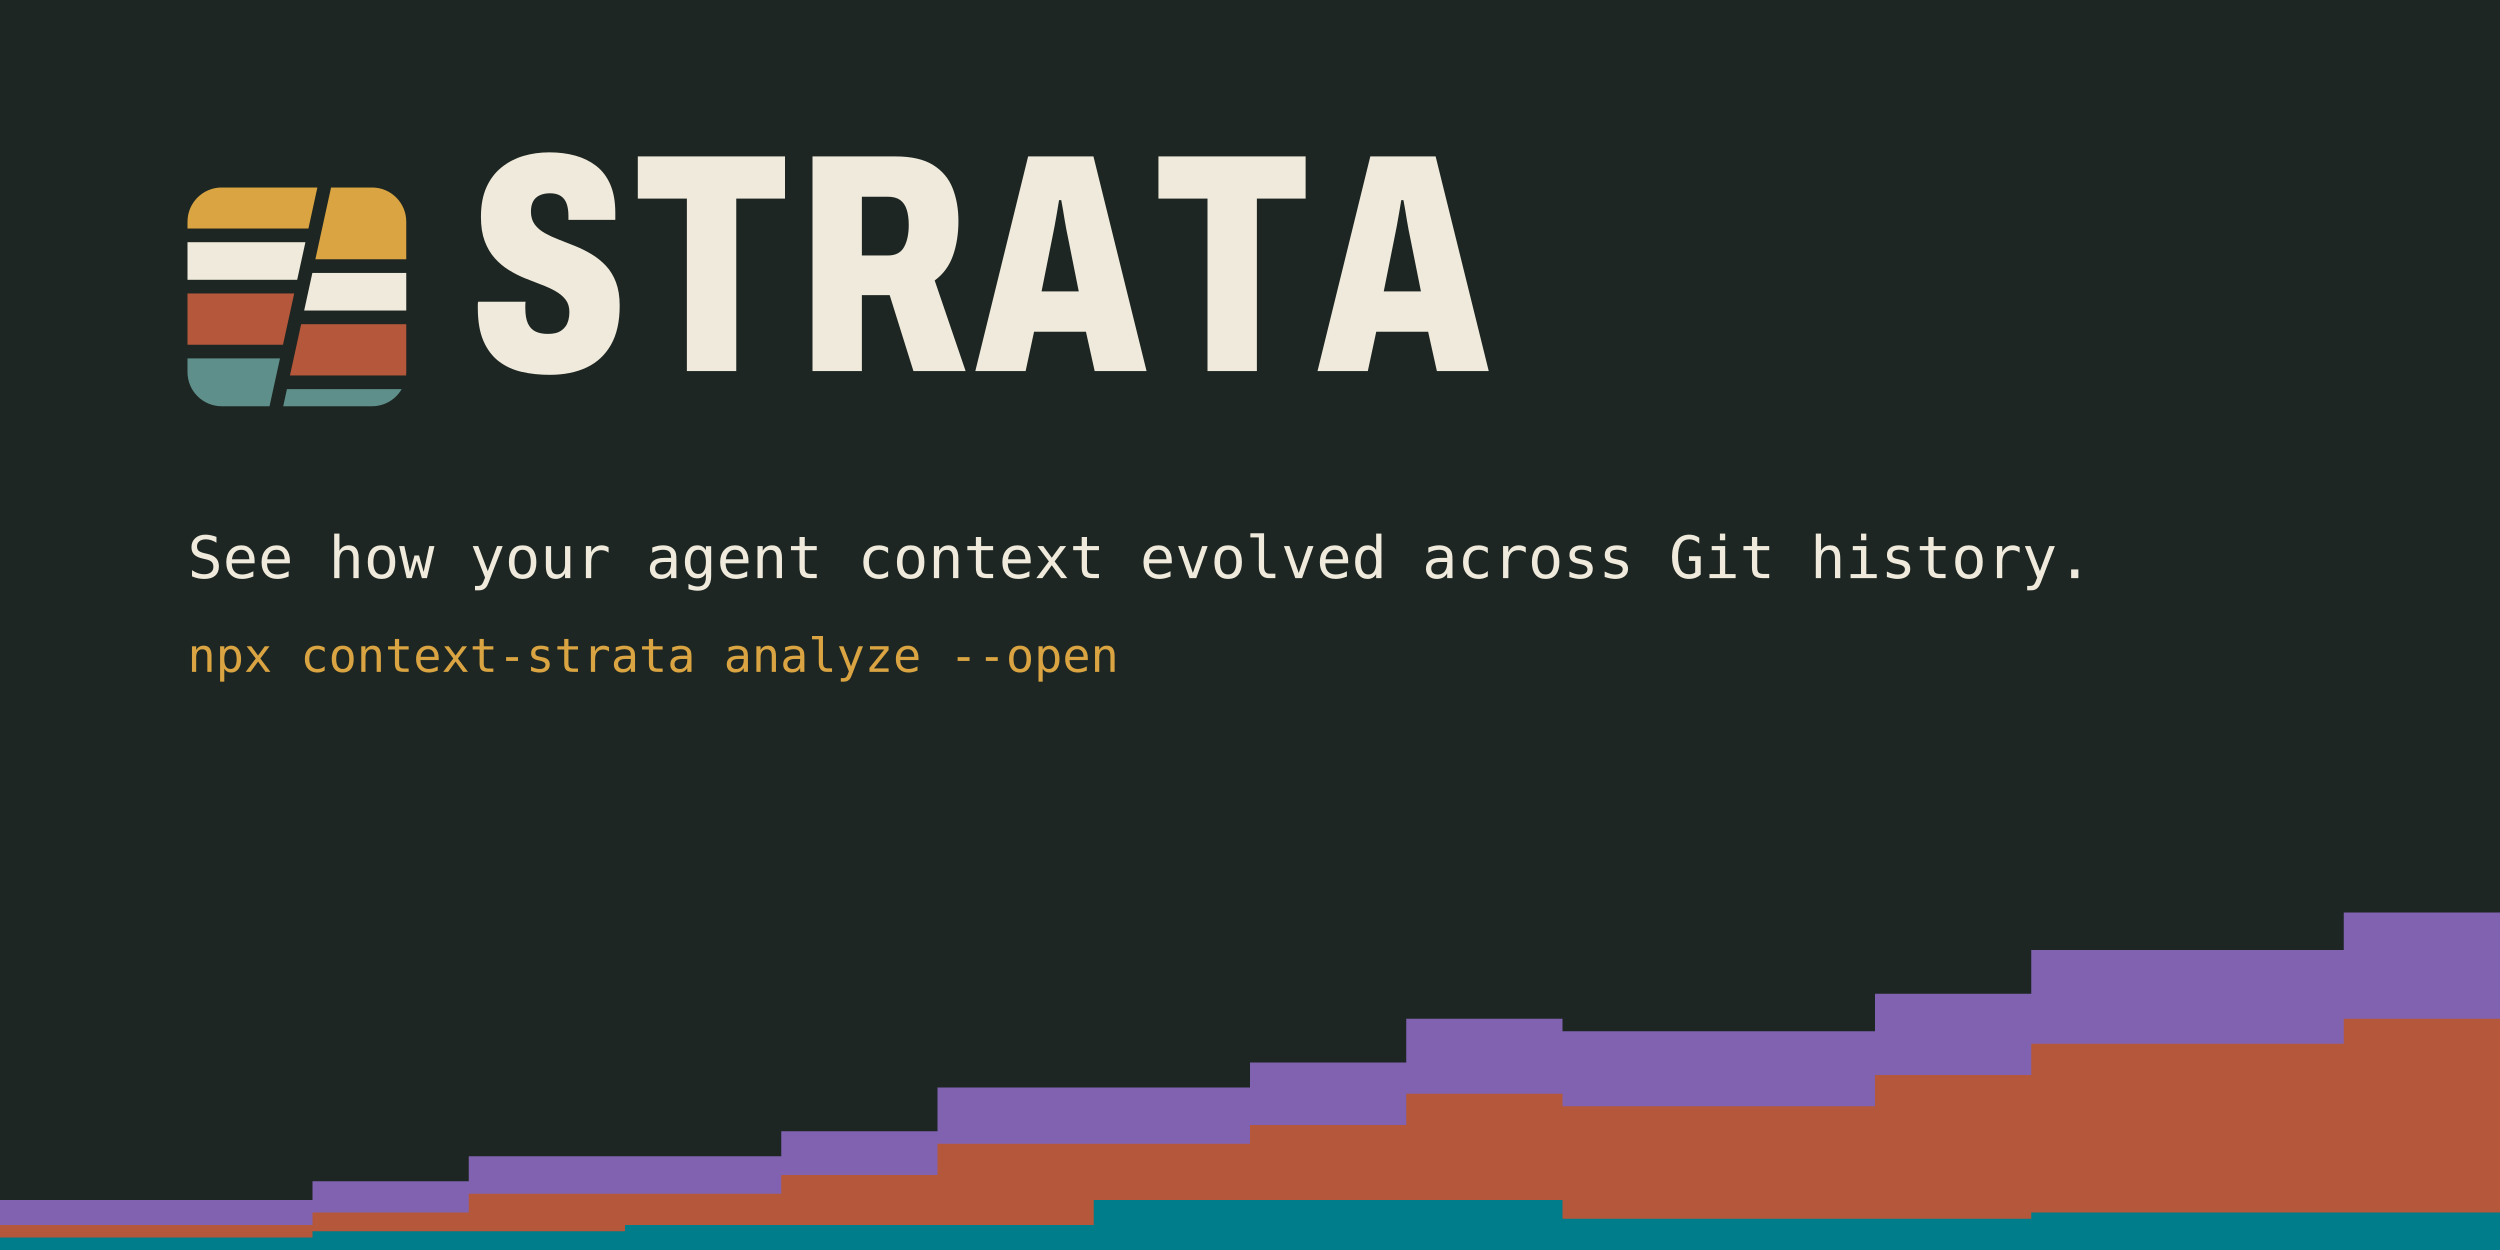
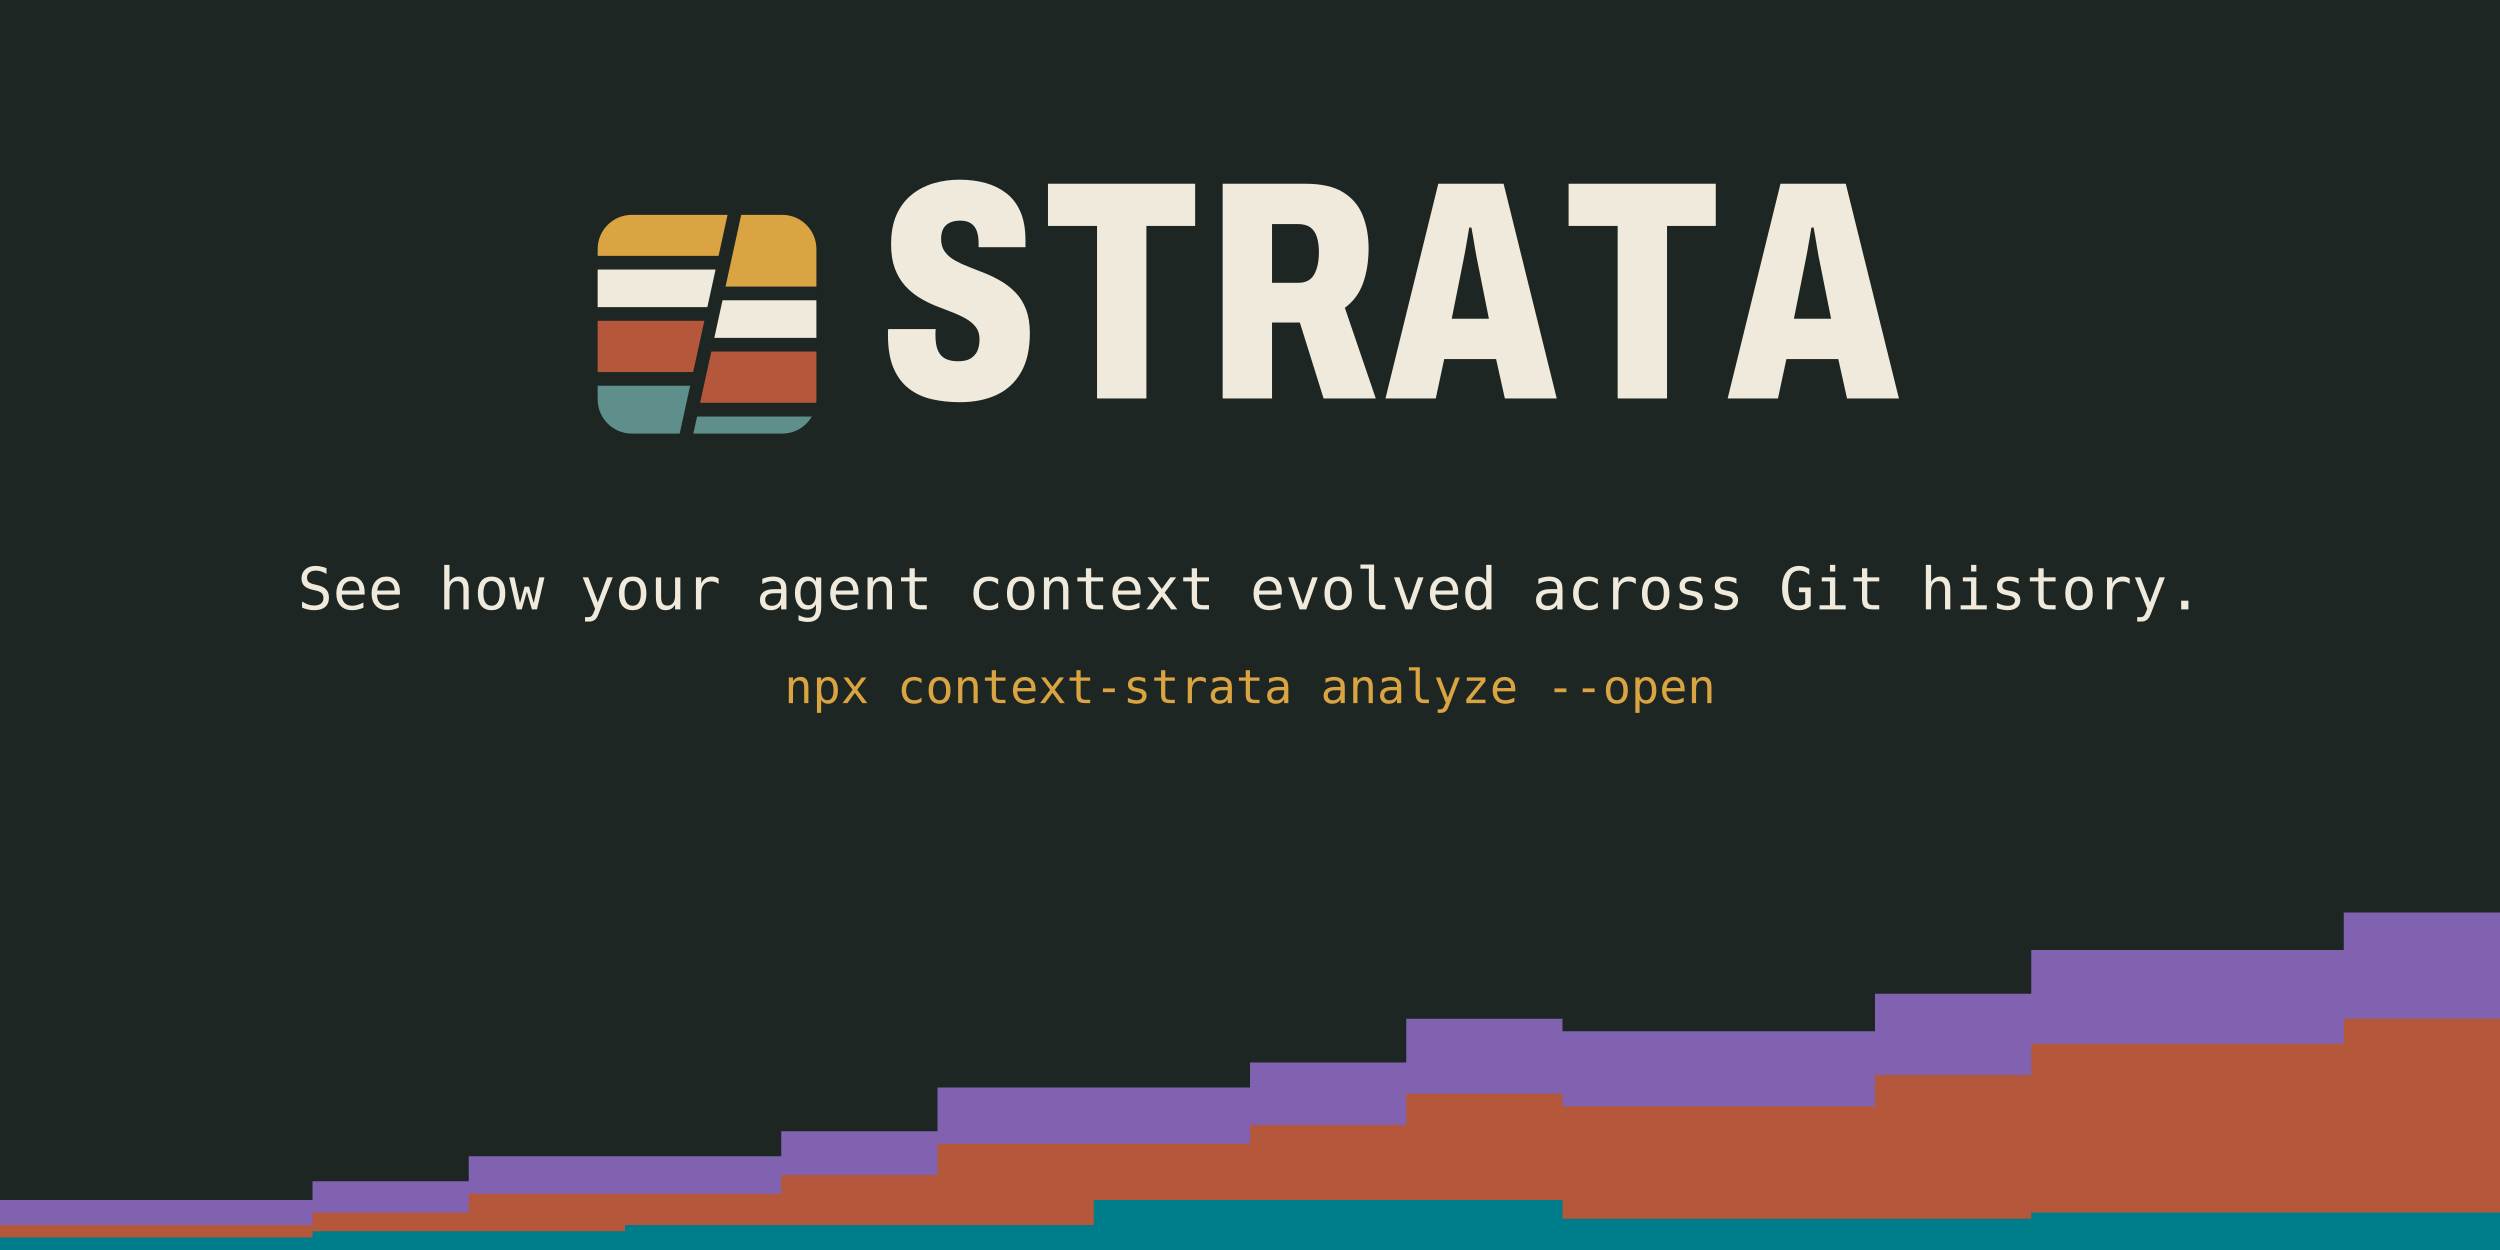
<svg xmlns="http://www.w3.org/2000/svg" width="1280" height="640" viewBox="0 0 1280 640" role="img" aria-labelledby="strata-social">
  <rect width="1280" height="640" fill="#1d2622" />
  <path d="M0,640H0V614.4H80H80V614.4H160H160V604.8H240H240V592H320H320V592H400H400V579.2H480H480V556.8H560H560V556.8H640H640V544H720H720V521.6H800H800V528H880H880V528H960H960V508.8H1040H1040V486.4H1120H1120V486.4H1200H1200V467.2H1280V640Z" fill="#8062b0" />
  <path d="M0,640H0V627.2H80H80V627.2H160H160V620.8H240H240V611.2H320H320V611.2H400H400V601.6H480H480V585.6H560H560V585.6H640H640V576H720H720V560H800H800V566.4H880H880V566.4H960H960V550.4H1040H1040V534.4H1120H1120V534.4H1200H1200V521.6H1280V640Z" fill="#b5573a" />
  <path d="M0,640H0V633.6H80H80V633.6H160H160V630.4H240H240V630.4H320H320V627.2H400H400V627.2H480H480V627.2H560H560V614.4H640H640V614.4H720H720V614.4H800H800V624H880H880V624H960H960V624H1040H1040V620.8H1120H1120V620.8H1200H1200V620.8H1280V640Z" fill="#007d8a" />
-   <g transform="translate(96 96) scale(1.75)">
+   <g transform="translate(306 110) scale(1.75)">
    <clipPath id="strata-mark">
      <rect width="64" height="64" rx="10" />
    </clipPath>
    <g clip-path="url(#strata-mark)">
      <rect width="64" height="64" fill="#1d2622" />
      <path d="M0,0H38L35.38,12H0Z" fill="#d9a441" />
      <path d="M42,0H64V21H37.41Z" fill="#d9a441" />
      <path d="M0,16H34.5L32.09,27H0Z" fill="#efeadb" />
      <path d="M36.53,25H64V36H34.13Z" fill="#efeadb" />
      <path d="M0,31H31.22L27.94,46H0Z" fill="#b5573a" />
      <path d="M33.25,40H64V55H29.97Z" fill="#b5573a" />
      <path d="M0,50H27.06L24,64H0Z" fill="#5f8f8a" />
      <path d="M29.09,59H64V64H28Z" fill="#5f8f8a" />
    </g>
  </g>
-   <path transform="translate(240 190) scale(0.16)" fill="#efeadb" d="M259 12Q211 12 169.5 2.5Q128 -7 96.5 -31Q65 -55 47 -96.5Q29 -138 29 -202Q29 -206 29 -212Q29 -218 30 -222H182Q181 -217 181 -212Q181 -207 181 -202Q181 -170 189.5 -152Q198 -134 214 -126.5Q230 -119 253 -119Q267 -119 277.5 -121.5Q288 -124 296.5 -130Q305 -136 310.5 -144Q316 -152 319 -163.5Q322 -175 322 -189Q322 -213 310 -228.5Q298 -244 278 -255.5Q258 -267 232.5 -276.5Q207 -286 180 -297Q153 -308 128 -323.5Q103 -339 83 -361.5Q63 -384 51 -416Q39 -448 39 -493Q39 -549 56.5 -588Q74 -627 105 -652Q136 -677 175 -688.5Q214 -700 258 -700Q303 -700 341 -689.5Q379 -679 408 -656.5Q437 -634 453 -597Q469 -560 469 -506V-484H319V-496Q319 -519 313.5 -535Q308 -551 295 -560Q282 -569 260 -569Q241 -569 227 -562.5Q213 -556 206 -543Q199 -530 199 -510Q199 -486 211 -469.5Q223 -453 243.5 -441.5Q264 -430 289 -420.5Q314 -411 341 -400Q368 -389 393 -374Q418 -359 438.5 -337.5Q459 -316 471 -284.5Q483 -253 483 -209Q483 -133 455 -84Q427 -35 377 -11.5Q327 12 259 12Z M698 0V-552H541V-687H1012V-552H856V0Z M1100 0V-687H1365Q1442 -687 1486 -659.5Q1530 -632 1548.5 -585Q1567 -538 1567 -480Q1567 -419 1549.5 -369.5Q1532 -320 1491 -290L1590 0H1423L1347 -243H1258V0ZM1258 -370H1342Q1378 -370 1393 -397Q1408 -424 1408 -468Q1408 -496 1401.5 -516.5Q1395 -537 1380.5 -547.5Q1366 -558 1340 -558H1258Z M1621 0 1790 -687H1999L2169 0H2003L1975 -126H1809L1782 0ZM1833 -255H1952L1917 -430Q1915 -438 1912.5 -452Q1910 -466 1907 -483Q1904 -500 1901.5 -516.5Q1899 -533 1896 -547H1889Q1886 -530 1882.5 -508Q1879 -486 1875 -465.5Q1871 -445 1868 -430Z M2364 0V-552H2207V-687H2678V-552H2522V0Z M2716 0 2885 -687H3094L3264 0H3098L3070 -126H2904L2877 0ZM2928 -255H3047L3012 -430Q3010 -438 3007.5 -452Q3005 -466 3002 -483Q2999 -500 2996.5 -516.5Q2994 -533 2991 -547H2984Q2981 -530 2977.5 -508Q2974 -486 2970 -465.5Q2966 -445 2963 -430Z" />
-   <text x="96" y="296" font-family="ui-monospace, SFMono-Regular, Menlo, Consolas, monospace" font-size="30" fill="#efeadb">See how your agent context evolved across Git history.</text>
-   <text x="96" y="344" font-family="ui-monospace, SFMono-Regular, Menlo, Consolas, monospace" font-size="24" fill="#d9a441">npx context-strata analyze --open</text>
+   <path transform="translate(450 204) scale(0.16)" fill="#efeadb" d="M259 12Q211 12 169.5 2.5Q128 -7 96.5 -31Q65 -55 47 -96.5Q29 -138 29 -202Q29 -206 29 -212Q29 -218 30 -222H182Q181 -217 181 -212Q181 -207 181 -202Q181 -170 189.5 -152Q198 -134 214 -126.5Q230 -119 253 -119Q267 -119 277.5 -121.5Q288 -124 296.5 -130Q305 -136 310.5 -144Q316 -152 319 -163.5Q322 -175 322 -189Q322 -213 310 -228.5Q298 -244 278 -255.5Q258 -267 232.5 -276.5Q207 -286 180 -297Q153 -308 128 -323.5Q103 -339 83 -361.5Q63 -384 51 -416Q39 -448 39 -493Q39 -549 56.5 -588Q74 -627 105 -652Q136 -677 175 -688.5Q214 -700 258 -700Q303 -700 341 -689.5Q379 -679 408 -656.5Q437 -634 453 -597Q469 -560 469 -506V-484H319V-496Q319 -519 313.5 -535Q308 -551 295 -560Q282 -569 260 -569Q241 -569 227 -562.5Q213 -556 206 -543Q199 -530 199 -510Q199 -486 211 -469.5Q223 -453 243.5 -441.5Q264 -430 289 -420.5Q314 -411 341 -400Q368 -389 393 -374Q418 -359 438.5 -337.5Q459 -316 471 -284.5Q483 -253 483 -209Q483 -133 455 -84Q427 -35 377 -11.5Q327 12 259 12Z M698 0V-552H541V-687H1012V-552H856V0Z M1100 0V-687H1365Q1442 -687 1486 -659.5Q1530 -632 1548.5 -585Q1567 -538 1567 -480Q1567 -419 1549.5 -369.5Q1532 -320 1491 -290L1590 0H1423L1347 -243H1258V0ZM1258 -370H1342Q1378 -370 1393 -397Q1408 -424 1408 -468Q1408 -496 1401.5 -516.5Q1395 -537 1380.5 -547.5Q1366 -558 1340 -558H1258Z M1621 0 1790 -687H1999L2169 0H2003L1975 -126H1809L1782 0ZM1833 -255H1952L1917 -430Q1915 -438 1912.5 -452Q1910 -466 1907 -483Q1904 -500 1901.5 -516.5Q1899 -533 1896 -547H1889Q1886 -530 1882.5 -508Q1879 -486 1875 -465.5Q1871 -445 1868 -430Z M2364 0V-552H2207V-687H2678V-552H2522V0Z M2716 0 2885 -687H3094L3264 0H3098L3070 -126H2904L2877 0ZM2928 -255H3047L3012 -430Q3010 -438 3007.5 -452Q3005 -466 3002 -483Q2999 -500 2996.5 -516.5Q2994 -533 2991 -547H2984Q2981 -530 2977.5 -508Q2974 -486 2970 -465.5Q2966 -445 2963 -430Z" />
+   <text x="640" y="312" text-anchor="middle" font-family="ui-monospace, SFMono-Regular, Menlo, Consolas, monospace" font-size="30" fill="#efeadb">See how your agent context evolved across Git history.</text>
+   <text x="640" y="360" text-anchor="middle" font-family="ui-monospace, SFMono-Regular, Menlo, Consolas, monospace" font-size="24" fill="#d9a441">npx context-strata analyze --open</text>
</svg>
